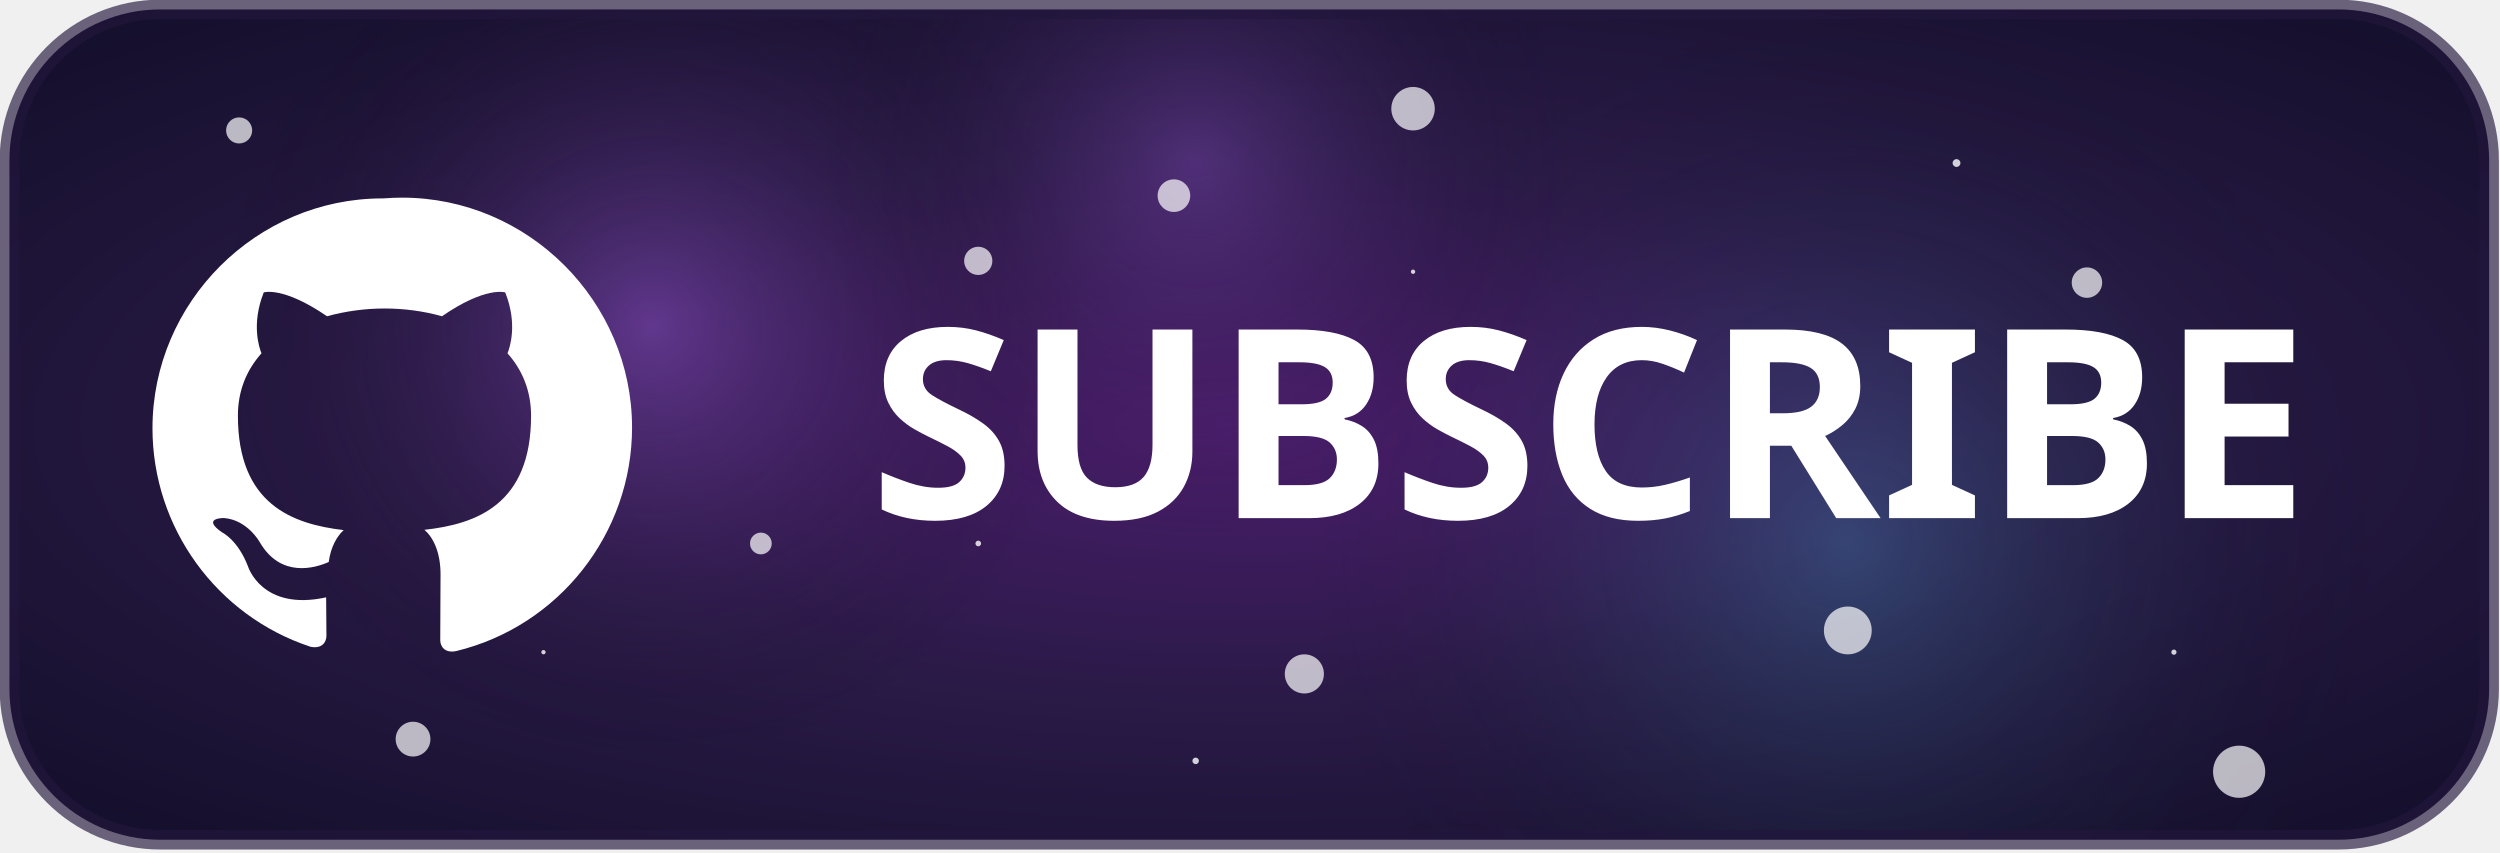
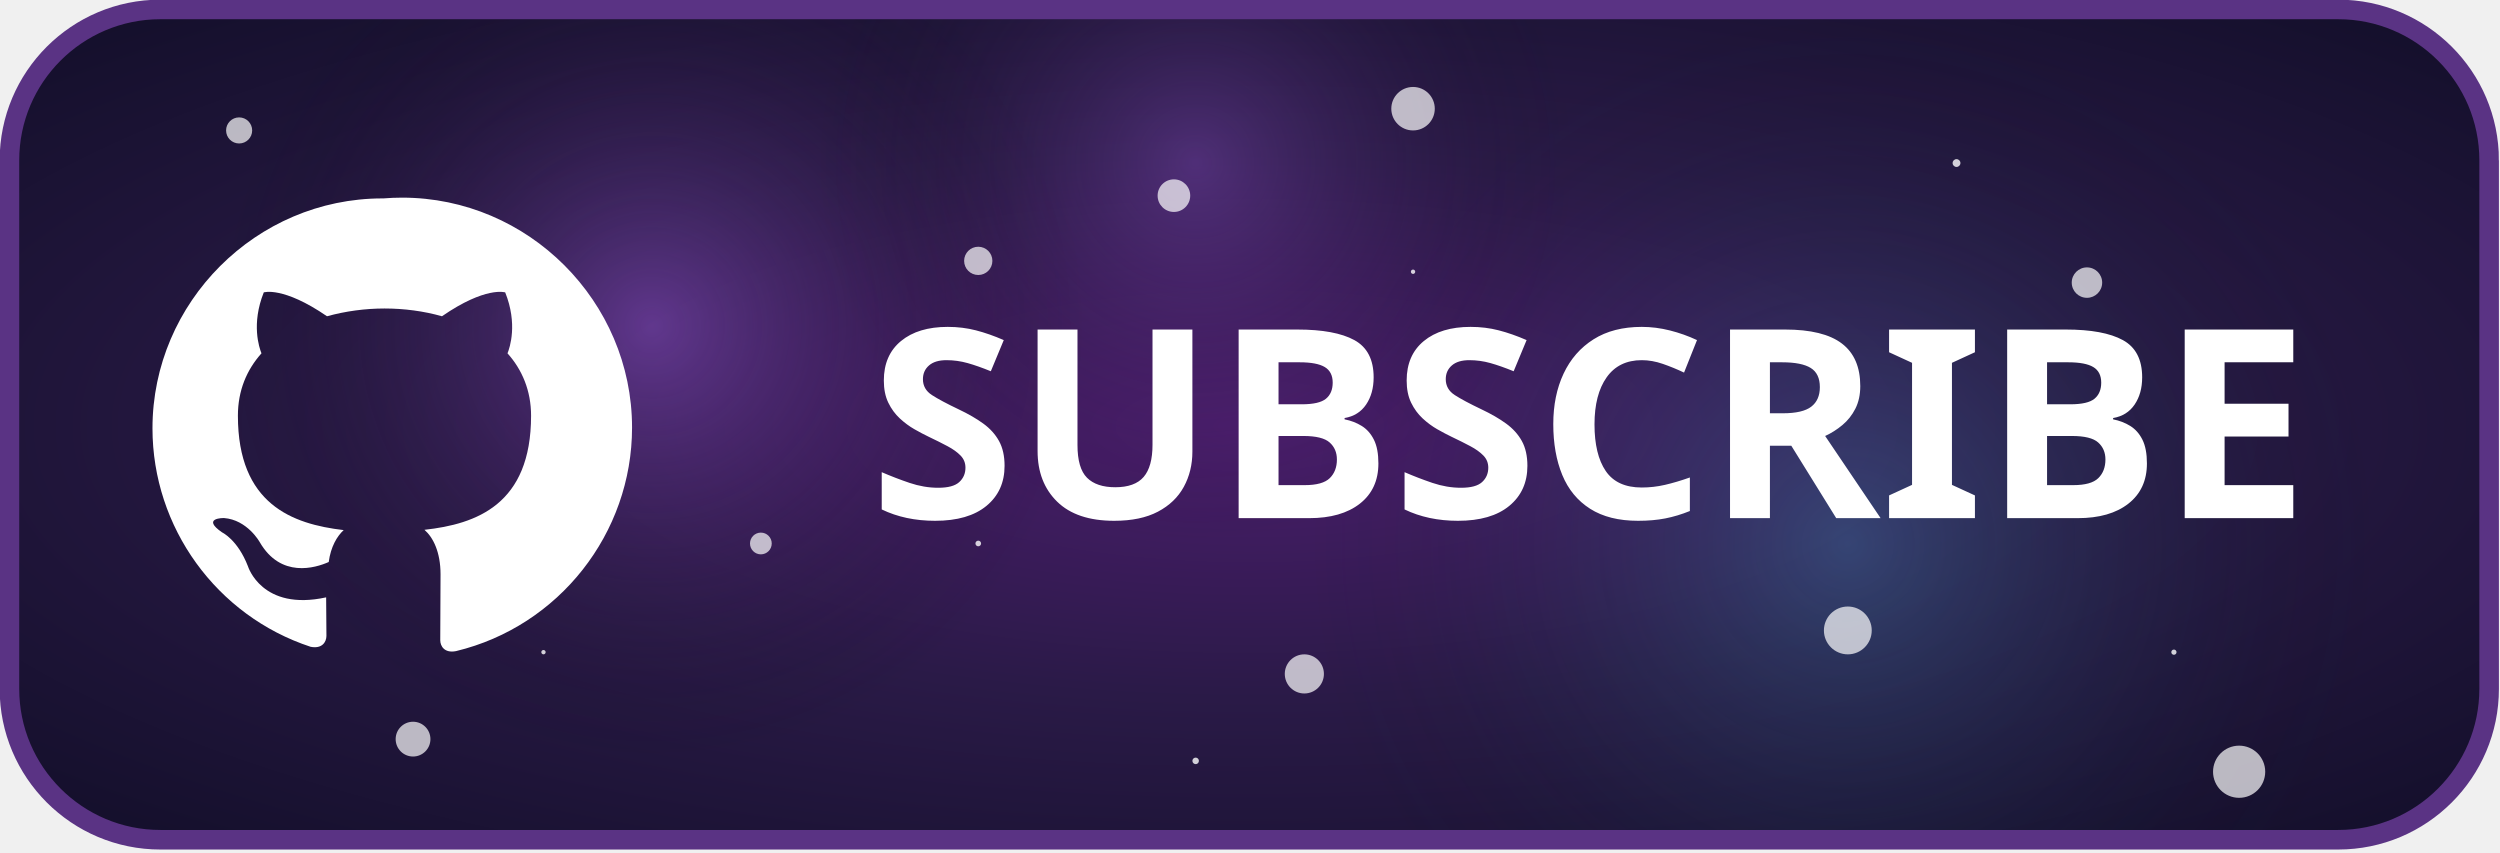
<svg xmlns="http://www.w3.org/2000/svg" image-rendering="optimizeQuality" shape-rendering="geometricPrecision" text-rendering="geometricPrecision" viewBox="0 0 2300 784" fill-rule="evenodd">
  <defs>
    <radialGradient id="A" cx="50%" cy="50%" r="80%">
      <stop offset="0%" stop-color="#4b1d6d" />
      <stop offset="40%" stop-color="#2a1a47" />
      <stop offset="100%" stop-color="#0b0b20" />
    </radialGradient>
    <radialGradient id="B" cx="50%" cy="50%" r="50%">
      <stop offset="0%" stop-color="#a45ee5" stop-opacity=".6" />
      <stop offset="100%" stop-color="transparent" />
    </radialGradient>
    <radialGradient id="C" cx="50%" cy="50%" r="50%">
      <stop offset="0%" stop-color="#4cc9f0" stop-opacity=".4" />
      <stop offset="100%" stop-color="transparent" />
    </radialGradient>
    <clipPath id="D">
      <path d="M2290,147.571v486.108c0,76.659-62.233,138.892-138.891,138.892H147.569c-76.659,0-138.892-62.233-138.892-138.892V147.571C8.677,70.913,70.91,8.679,147.569,8.679H2151.11c76.658,0,138.891,62.234,138.891,138.892Z" />
    </clipPath>
  </defs>
  <path fill="url(#A)" clip-path="url(#D)" d="M0 0h2300v784H0z" />
  <g clip-path="url(#D)">
    <circle cx="600" cy="300" r="400" fill="url(#B)" opacity=".7" />
    <circle cx="1700" cy="500" r="500" fill="url(#C)" opacity=".6" />
    <circle cx="1100" cy="150" r="350" fill="url(#B)" opacity=".5" />
  </g>
  <g fill="#fff" clip-path="url(#D)" opacity=".8">
    <circle cx="300" cy="200" r="3" />
    <circle cx="2000" cy="600" r="2.4" />
    <circle cx="1300" cy="250" r="2" />
    <circle cx="1800" cy="150" r="3.6" />
    <circle cx="900" cy="500" r="2.6" />
    <circle cx="500" cy="600" r="2" />
    <circle cx="1100" cy="700" r="3" />
  </g>
-   <path d="M2290,147.571v486.108c0,76.659-62.233,138.892-138.891,138.892H147.569c-76.659,0-138.892-62.233-138.892-138.892V147.571C8.677,70.913,70.91,8.679,147.569,8.679H2151.11c76.658,0,138.891,62.234,138.891,138.892Z" fill="none" stroke="#22163D" stroke-opacity=".65" stroke-width="18" />
+   <path d="M2290,147.571v486.108c0,76.659-62.233,138.892-138.891,138.892H147.569c-76.659,0-138.892-62.233-138.892-138.892V147.571C8.677,70.913,70.91,8.679,147.569,8.679H2151.11c76.658,0,138.891,62.234,138.891,138.892Z" fill="none" stroke="#5A3384" stroke-width="18" />
  <g fill="#fff">
    <g clip-path="url(#D)" opacity=".7">
      <circle cx="220" cy="120" r="12" />
      <circle cx="1920" cy="260" r="14" />
      <circle cx="380" cy="680" r="16" />
      <circle cx="2060" cy="710" r="24" />
      <circle cx="1080" cy="180" r="15" />
      <circle cx="1200" cy="620" r="18" />
      <circle cx="1300" cy="100" r="20" />
      <circle cx="700" cy="500" r="10" />
      <circle cx="1700" cy="580" r="22" />
      <circle cx="900" cy="240" r="13" />
    </g>
    <path d="M352.675 182.538l-.854-.005c-116.05 0-211.542 95.496-211.542 211.546 0 91.146 58.904 172.513 145.492 200.971 10.579 2.113 14.546-4.496 14.546-10.05l-.267-35.433c-59.229 12.958-71.925-28.559-71.925-28.559-9.517-24.591-23.796-31.204-23.796-31.204-19.571-13.483 1.588-13.221 1.588-13.221 21.683 1.588 33.05 22.213 33.05 22.213 19.304 33.317 51.037 23.8 63.466 18.246 1.85-14.017 7.667-23.8 13.75-29.35-47.333-5.554-97.312-23.8-97.312-105.246 0-23.271 8.2-42.308 21.683-57.379-2.112-5.292-9.516-26.975 2.117-56.063 0 0 17.716-5.816 58.175 21.95a201 201 0 0 1 52.887-7.141c17.98 0 35.963 2.379 52.884 7.141 40.196-27.766 58.175-21.95 58.175-21.95 11.633 29.088 4.233 50.771 2.116 56.063 13.484 15.071 21.684 34.375 21.684 57.379 0 81.708-50.242 99.692-98.104 104.979 7.933 6.875 14.808 20.363 14.808 40.988l-.267 60.554c0 5.554 3.967 12.162 14.546 10.05 94.667-22.85 161.912-108.259 161.912-205.642 0-116.05-95.495-211.546-211.545-211.546a211.24 211.24 0 0 0-17.267.709" fill-rule="nonzero" />
  </g>
  <text x="800" y="476.7" font-family="SegoeUI-Bold,Segoe UI" font-weight="700" font-size="243.054" fill="#fff">SUBSCRIBE</text>
</svg>
